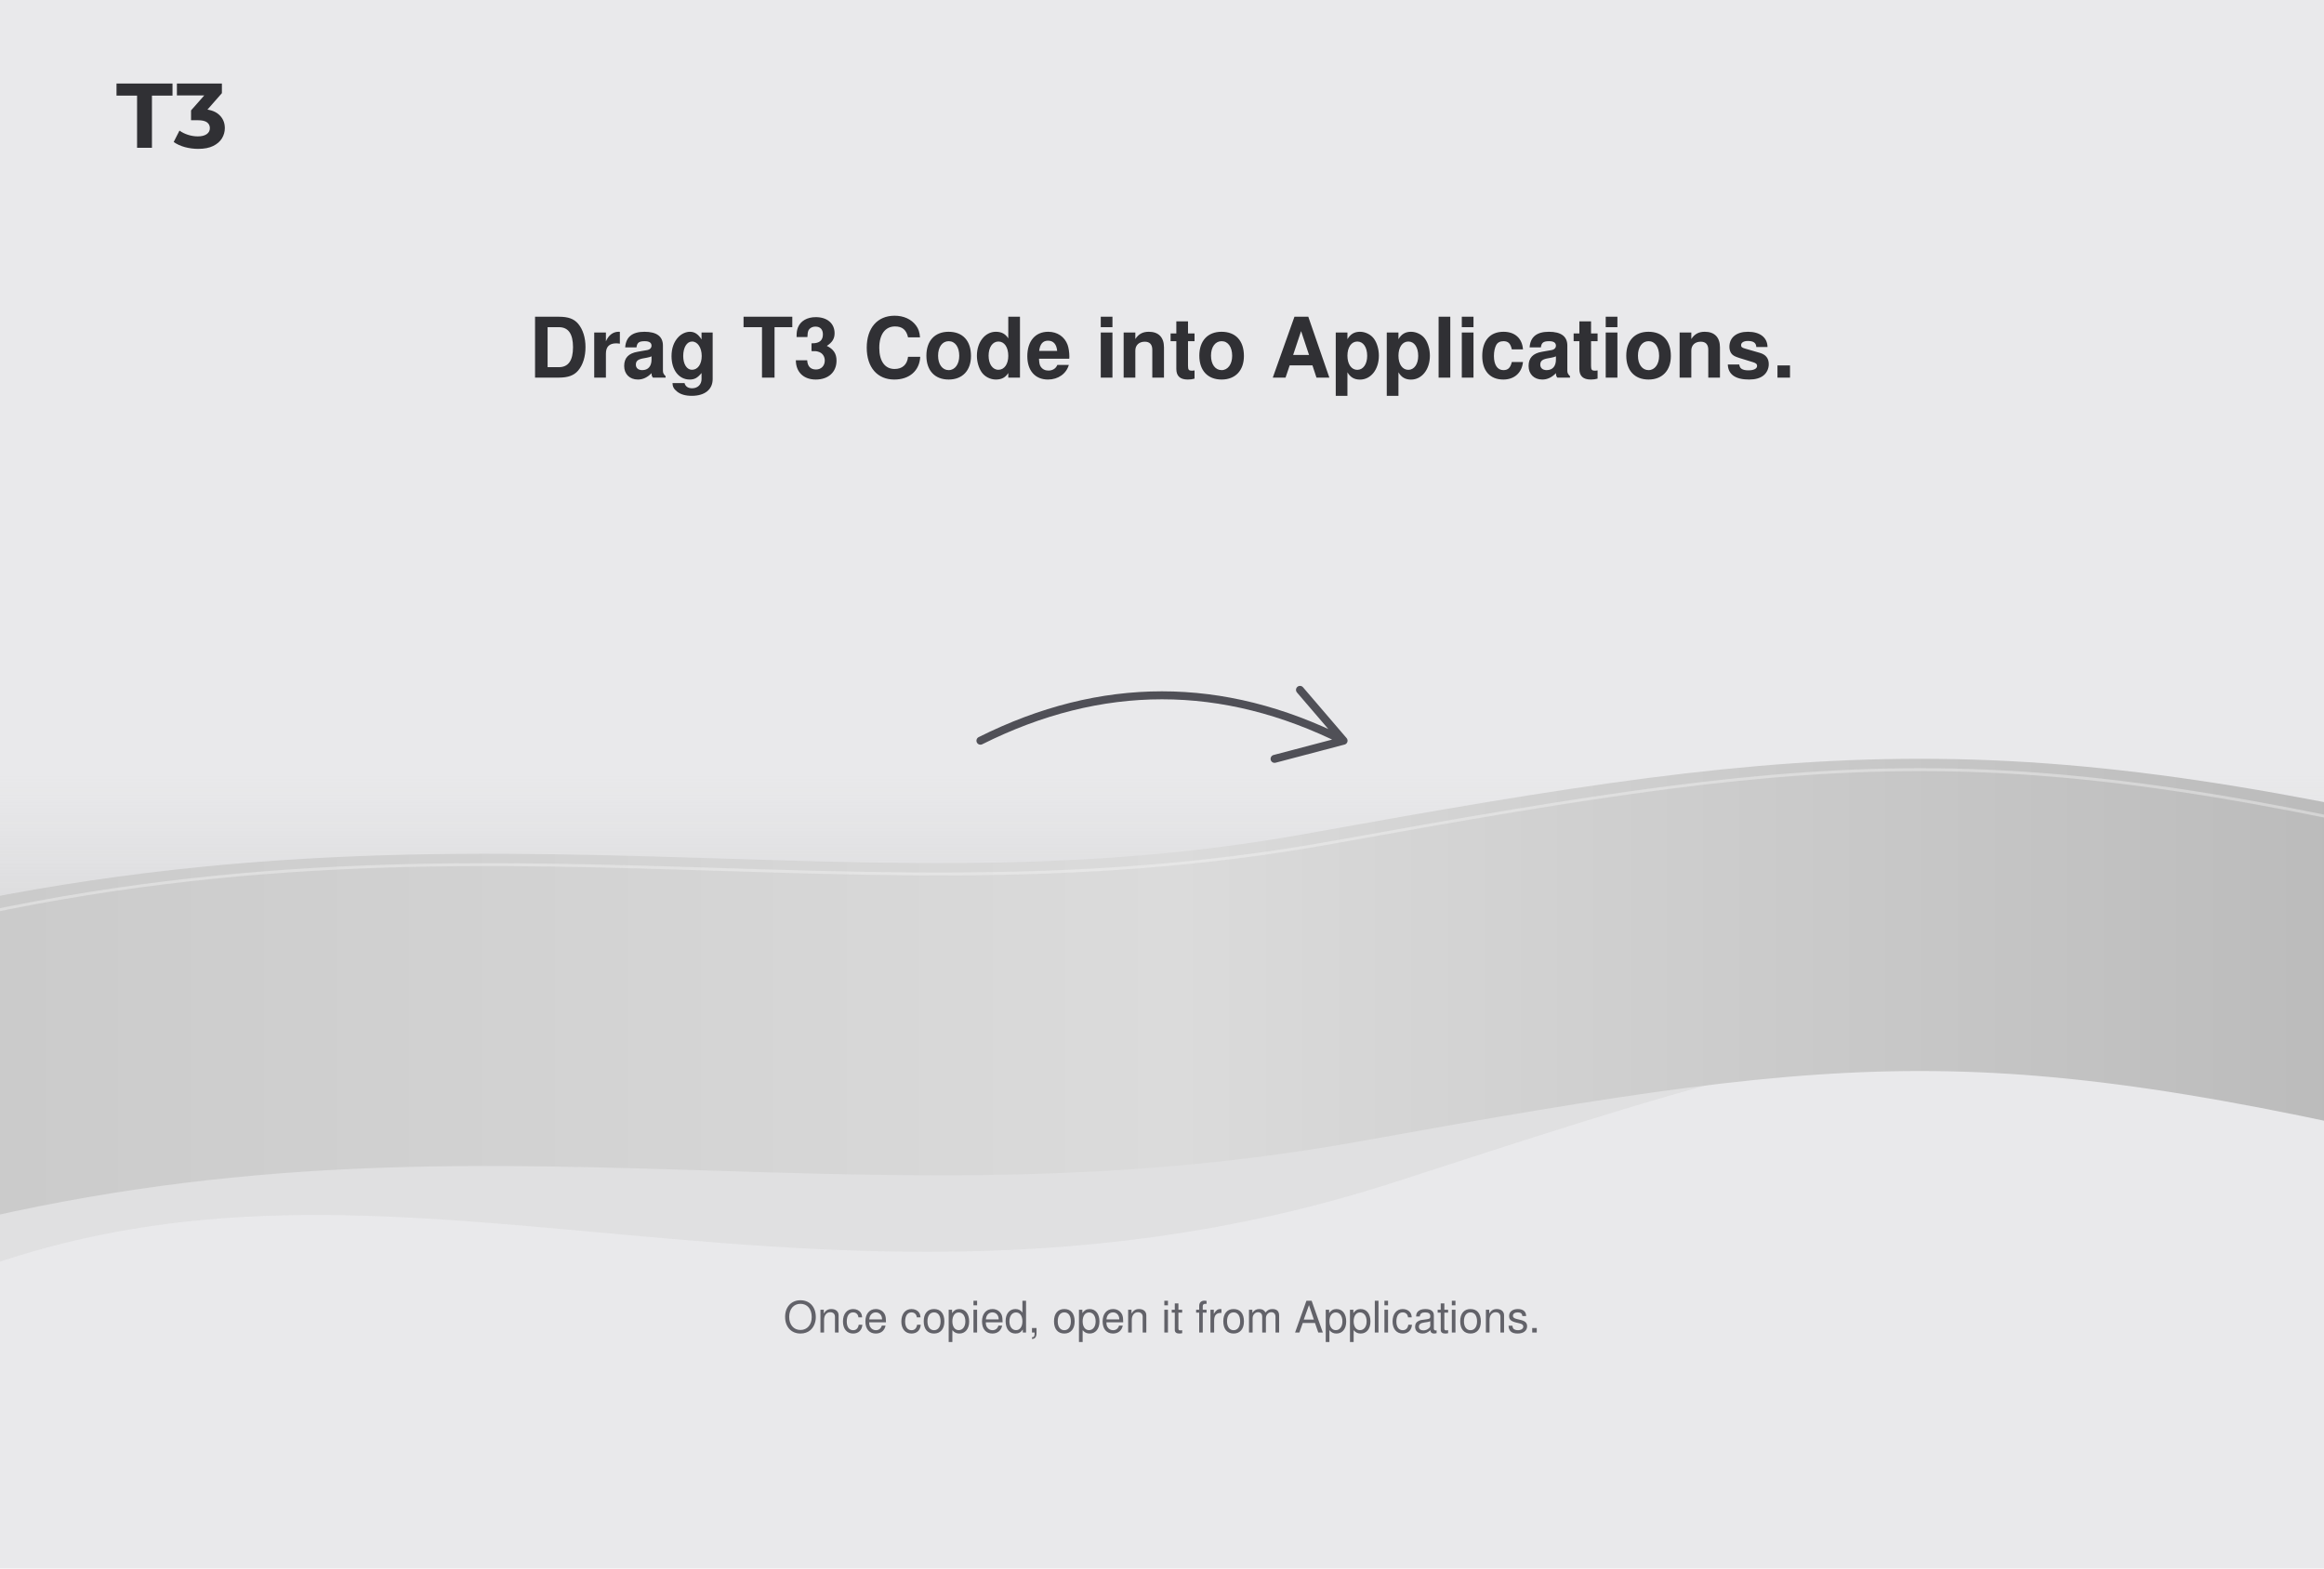
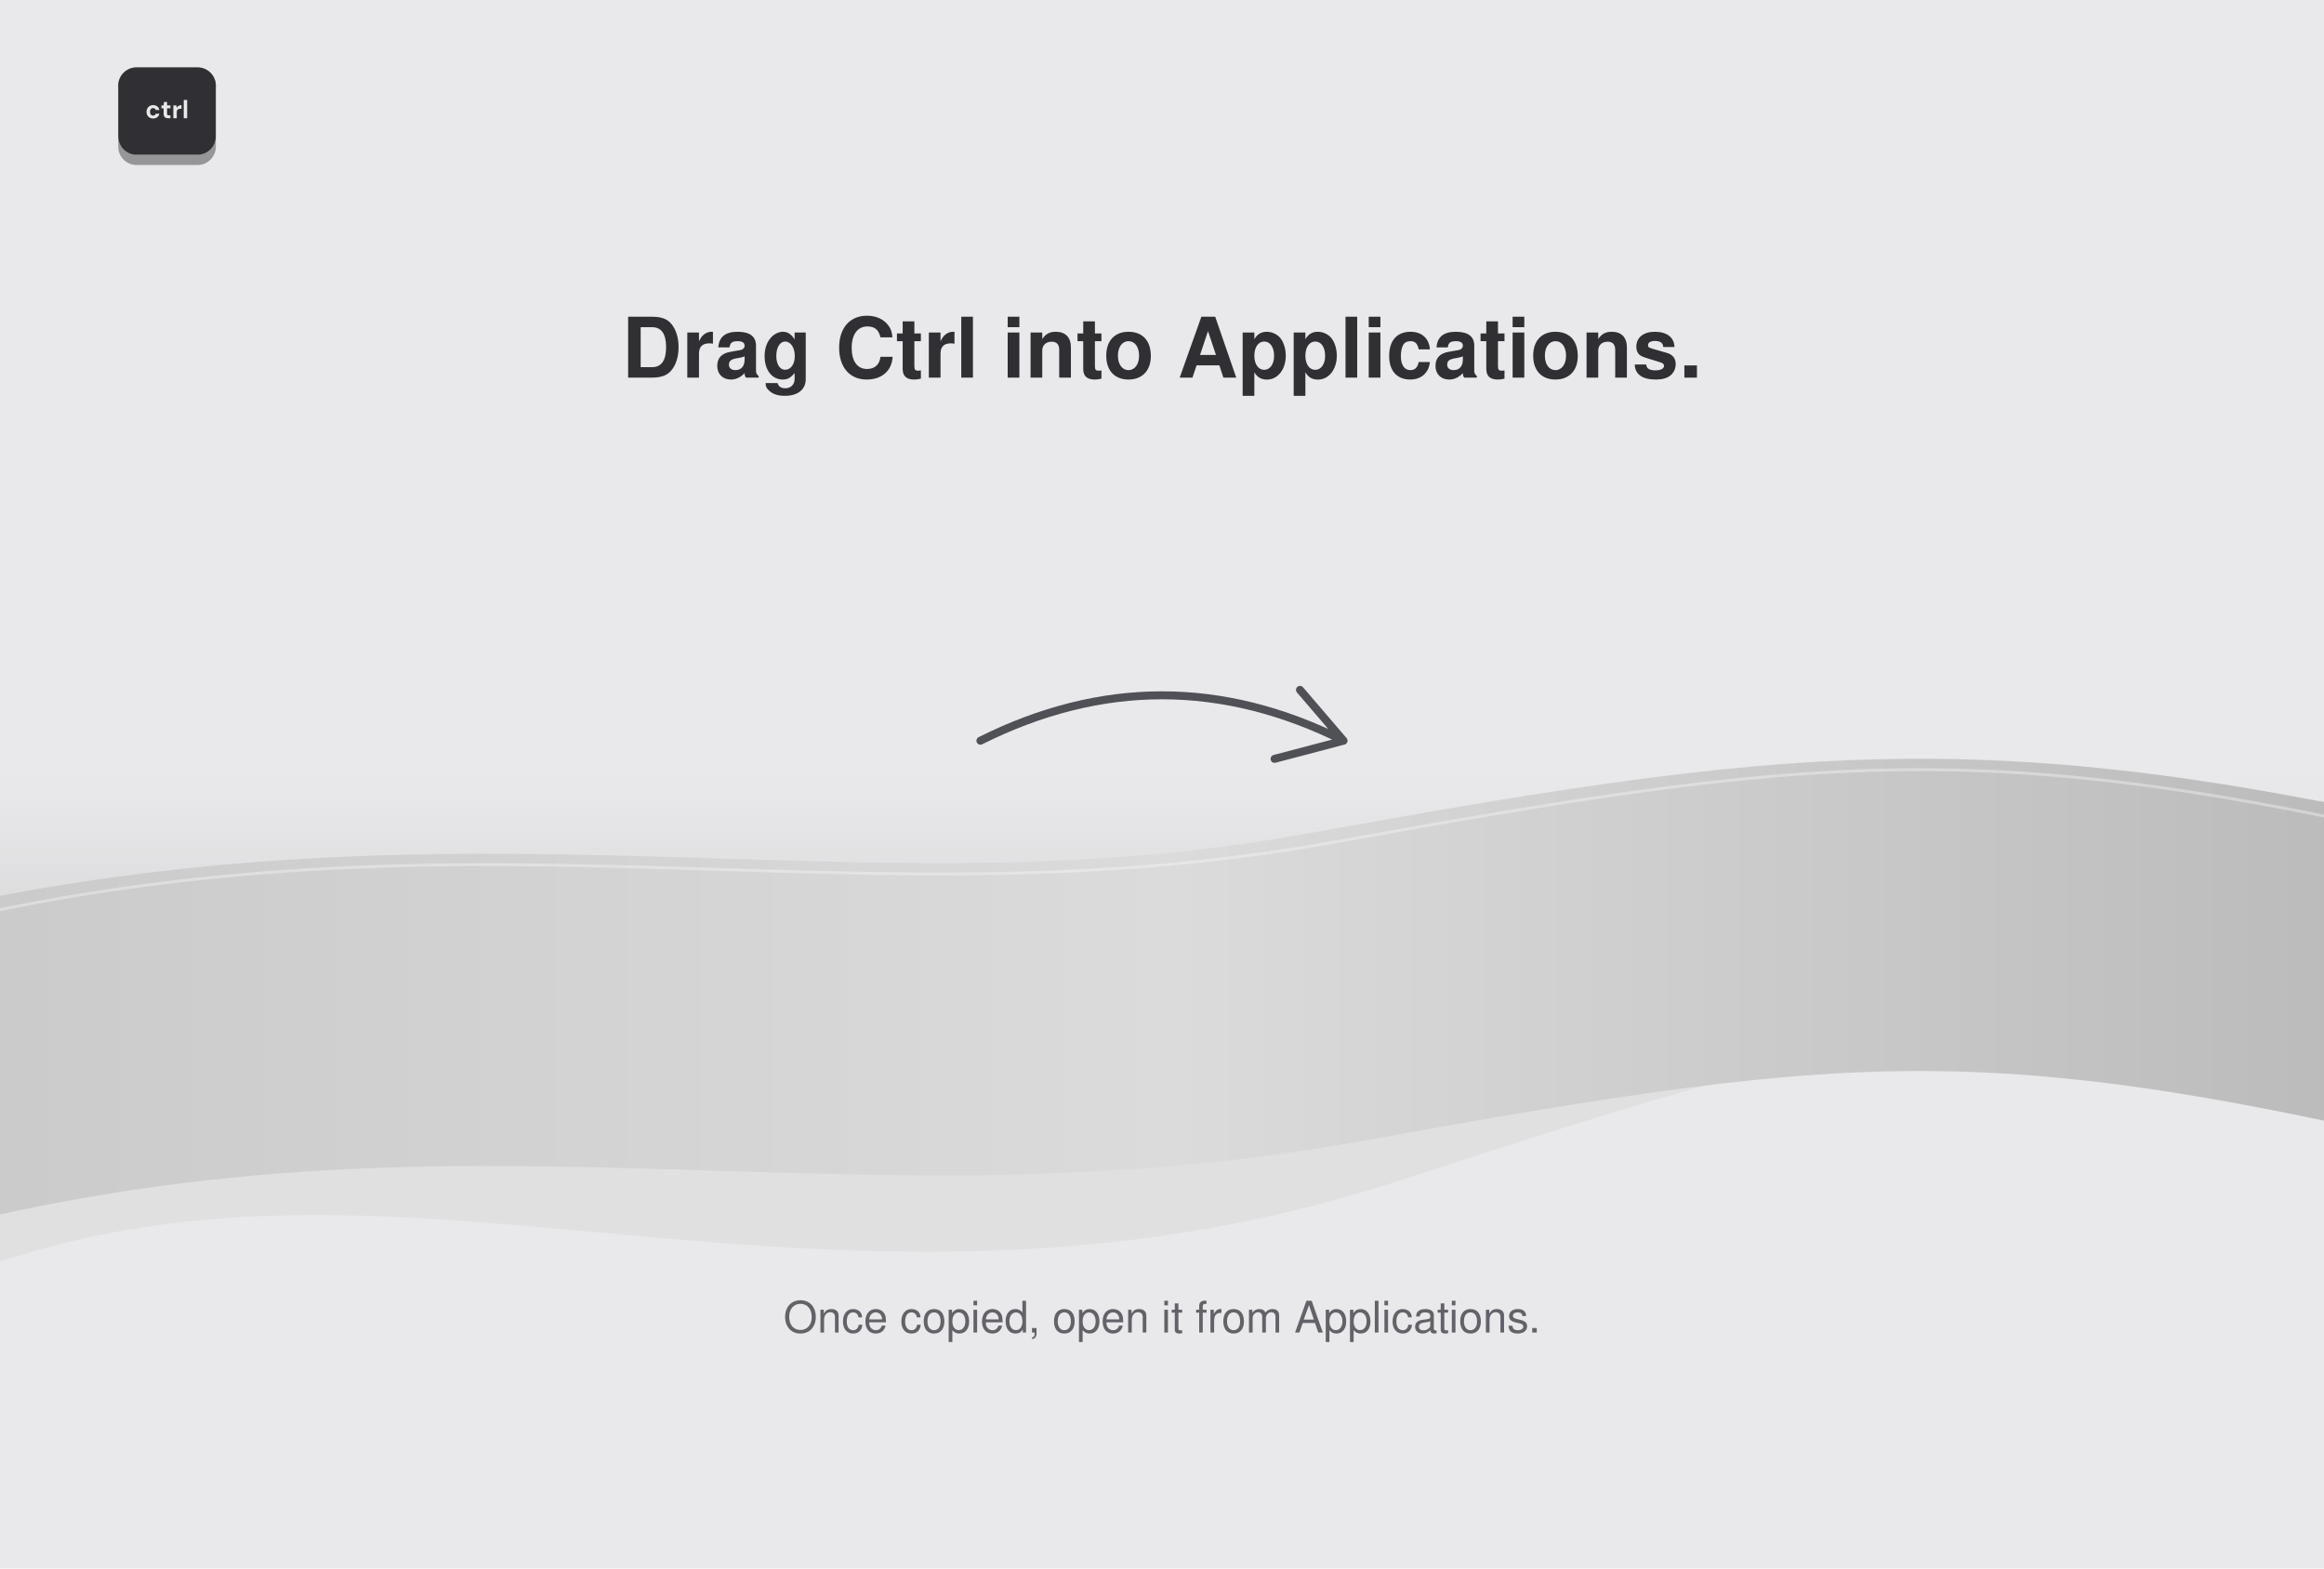
<svg xmlns="http://www.w3.org/2000/svg" width="1280" height="864" viewBox="0 0 640 432">
  <defs>
    <linearGradient id="veil" x1="0" y1="0" x2="0" y2="1">
      <stop stop-color="#B7B7B7" stop-opacity="0" />
      <stop offset=".55" stop-color="#A5A5A5" stop-opacity=".24" />
      <stop offset="1" stop-color="#D1D1D1" stop-opacity=".4" />
    </linearGradient>
    <linearGradient id="silk" x1="0" y1="0" x2="1" y2="0">
      <stop stop-color="#C8C8C8" />
      <stop offset=".5" stop-color="#DBDBDB" />
      <stop offset="1" stop-color="#B5B5B5" />
    </linearGradient>
  </defs>
  <rect width="640" height="432" fill="#E9E9EB" />
  <path d="M-60 293C95 220 214 304 362 256S559 191 707 257" stroke="url(#veil)" stroke-width="146" fill="none" opacity="1" stroke-linecap="round" stroke-linejoin="round" />
  <path d="M-60 306C113 252 223 298 367 272S553 242 707 280" stroke="url(#silk)" stroke-width="86" fill="none" opacity="1" stroke-linecap="round" stroke-linejoin="round" />
  <path d="M-60 266C113 212 223 258 367 232S553 202 707 240" stroke="#F5F5F5" stroke-width="0.8" fill="none" opacity="0.42" stroke-linecap="round" stroke-linejoin="round" />
-   <svg x="32" y="23" width="30" height="18" viewBox="15.531 37 94.394 56.96" fill="#303034">
-     <path d="M33.451 93V47.56H15.531V37H64.331V47.56H46.411V93H33.451ZM86.725 93.96C82.832 93.96 78.965 93.453 75.125 92.44C71.285 91.373 68.032 89.88 65.365 87.96L70.405 78.04C72.539 79.587 75.019 80.813 77.845 81.72C80.672 82.627 83.525 83.08 86.405 83.08C89.659 83.08 92.219 82.44 94.085 81.16C95.952 79.88 96.885 78.12 96.885 75.88C96.885 73.747 96.059 72.067 94.405 70.84C92.752 69.613 90.085 69 86.405 69H80.485V60.44L96.085 42.76L97.525 47.4H68.165V37H107.365V45.4L91.845 63.08L85.285 59.32H89.045C95.925 59.32 101.125 60.867 104.645 63.96C108.165 67.053 109.925 71.027 109.925 75.88C109.925 79.027 109.099 81.987 107.445 84.76C105.792 87.48 103.259 89.693 99.845 91.4C96.432 93.107 92.059 93.96 86.725 93.96Z" />
+   <svg x="32" y="18" width="28" height="28" viewBox="14 14 100 100" color="#303034">
+     <path d="M34 20H94A18 18 0 0 1 112 38V94A18 18 0 0 1 94 112H34A18 18 0 0 1 16 94V38A18 18 0 0 1 34 20ZM34 16H94A18 18 0 0 1 112 34V84A18 18 0 0 1 94 102H34A18 18 0 0 1 16 84V34A18 18 0 0 1 34 16Z" fill="#303034" opacity="0.45" fill-rule="evenodd" />
+     <path d="M34 16H94A18 18 0 0 1 112 34V84A18 18 0 0 1 94 102H34A18 18 0 0 1 16 84V34A18 18 0 0 1 34 16ZM50.3 66.3Q48.4 66.3 46.93 65.45Q45.45 64.6 44.63 63.13Q43.8 61.65 43.8 59.75Q43.8 57.8 44.63 56.31Q45.45 54.83 46.93 53.96Q48.4 53.1 50.3 53.1Q52.72 53.1 54.38 54.38Q56.03 55.65 56.47 57.88L52.9 57.88Q52.68 57 51.96 56.5Q51.25 56 50.28 56Q49.4 56 48.71 56.44Q48.03 56.88 47.64 57.71Q47.25 58.55 47.25 59.7Q47.25 60.58 47.47 61.26Q47.7 61.95 48.1 62.44Q48.5 62.93 49.06 63.18Q49.63 63.43 50.28 63.43Q50.93 63.43 51.46 63.2Q52 62.98 52.38 62.56Q52.75 62.15 52.9 61.55L56.47 61.55Q56.03 63.73 54.36 65.01Q52.7 66.3 50.3 66.3ZM65.05 66Q63.72 66 62.74 65.59Q61.75 65.18 61.2 64.21Q60.65 63.25 60.65 61.58L60.65 56.23L58.5 56.23L58.5 53.4L60.65 53.4L61.02 49.97L64.02 49.97L64.02 53.4L67.35 53.4L67.35 56.23L64.02 56.23L64.02 61.63Q64.02 62.48 64.4 62.8Q64.77 63.13 65.68 63.13L67.32 63.13L67.32 66ZM70.2 66L70.2 53.4L73.2 53.4L73.52 55.73L73.52 55.73Q73.97 54.9 74.66 54.33Q75.35 53.75 76.24 53.43Q77.13 53.1 78.2 53.1L78.2 56.68L77.05 56.68Q76.3 56.68 75.66 56.85Q75.02 57.03 74.55 57.41Q74.08 57.8 73.83 58.48Q73.58 59.15 73.58 60.18L73.58 66ZM80.43 66L80.43 48L83.8 48L83.8 66Z" fill="#303034" fill-rule="evenodd" />
  </svg>
-   <text x="320" y="104" fill="#303034" font-family="Helvetica" font-size="23" font-weight="700" text-anchor="middle">Drag T3 Code into Applications.</text>
+   <text x="320" y="104" fill="#303034" font-family="Helvetica" font-size="23" font-weight="700" text-anchor="middle">Drag Ctrl into Applications.</text>
  <path d="M270 204Q320 179 370 204M358 190L370 204L351 209" stroke="#505057" stroke-width="2.2" fill="none" opacity="1" stroke-linecap="round" stroke-linejoin="round" />
  <text x="320" y="367" fill="#626269" font-family="Helvetica" font-size="12" font-weight="400" text-anchor="middle">Once copied, open it from Applications.</text>
</svg>
